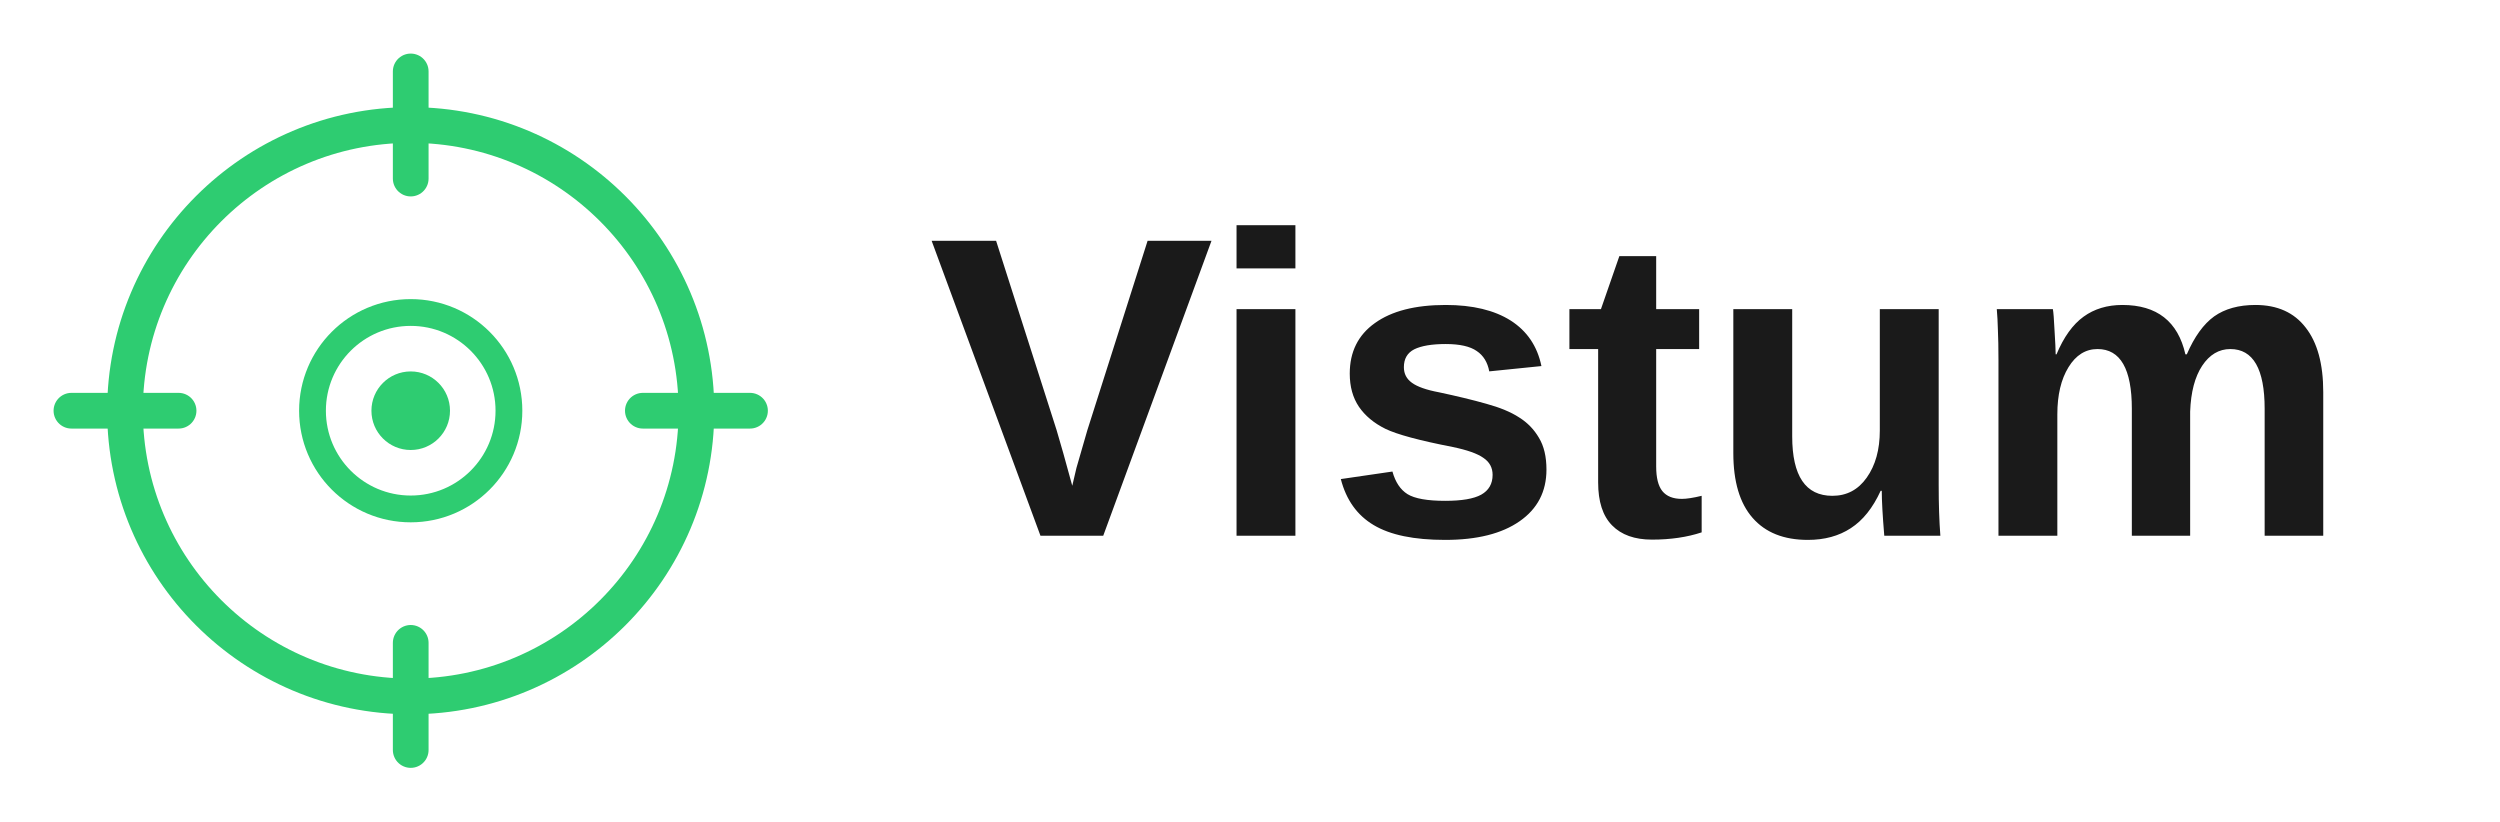
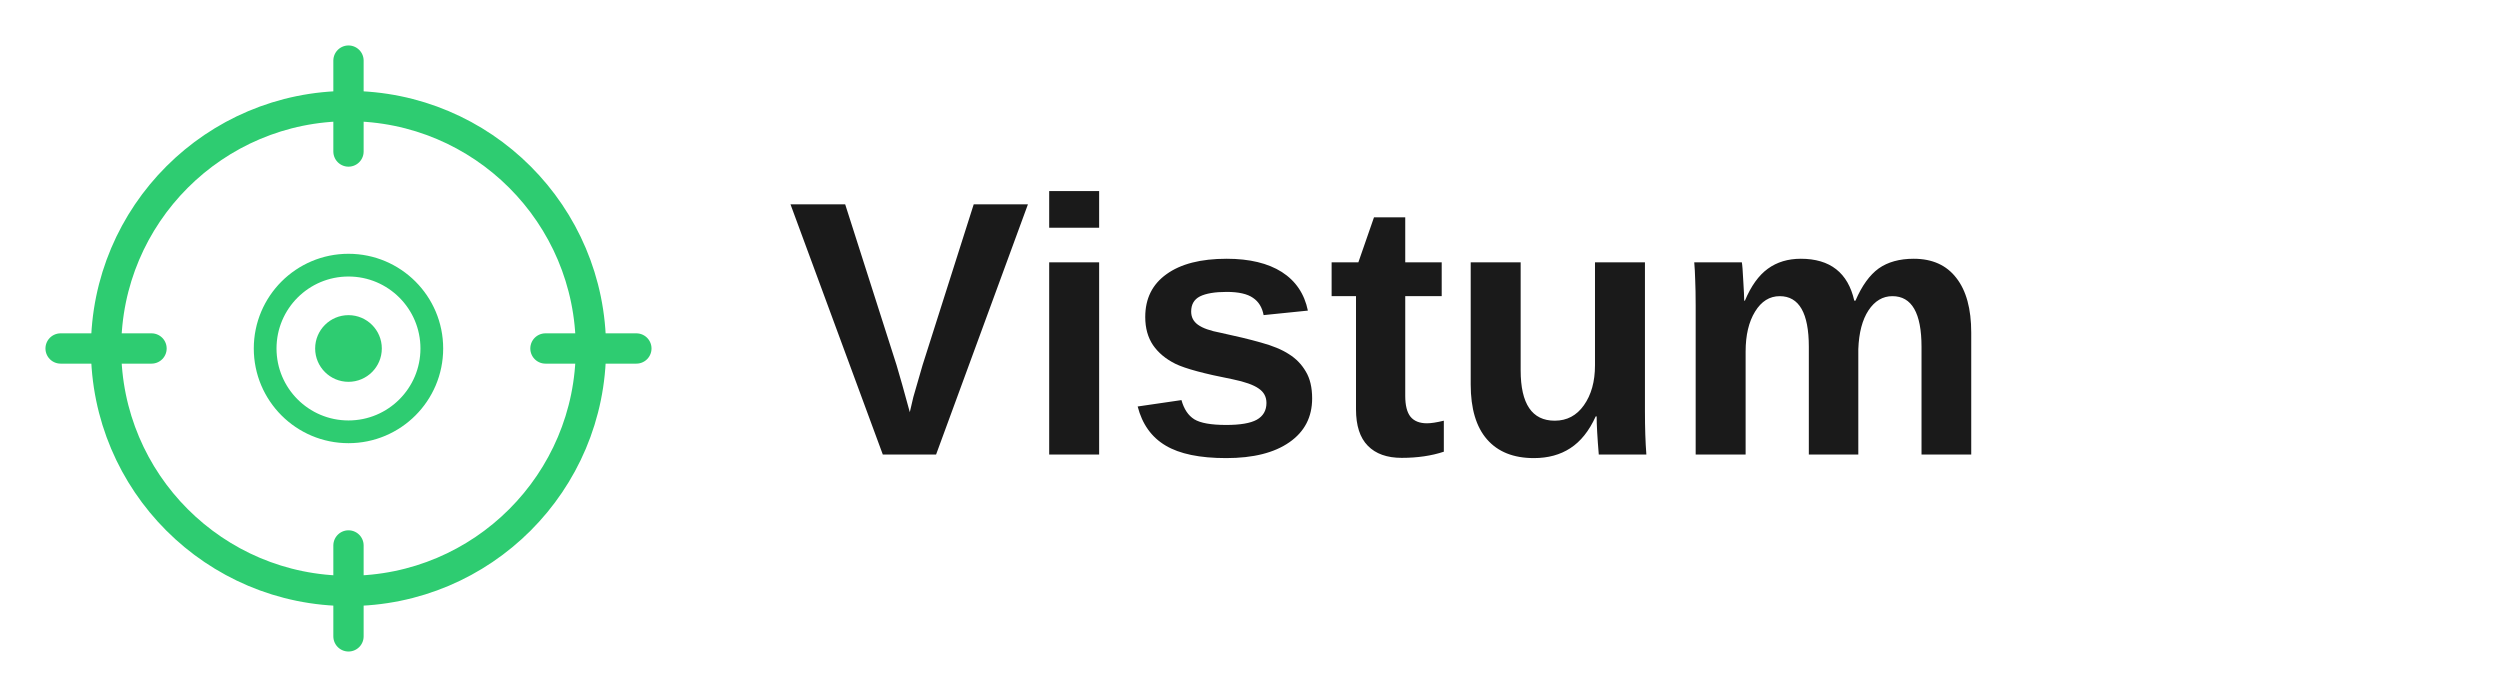
- <svg xmlns="http://www.w3.org/2000/svg" viewBox="0 0 140 46" width="140" height="46">
+ <svg xmlns="http://www.w3.org/2000/svg" viewBox="0 0 165 46" width="165" height="46">
  <circle cx="23" cy="23" r="16" fill="none" stroke="#2ECC71" stroke-width="2" />
  <circle cx="23" cy="23" r="5.5" fill="none" stroke="#2ECC71" stroke-width="1.5" />
  <circle cx="23" cy="23" r="2.2" fill="#2ECC71" />
  <line x1="23" y1="4" x2="23" y2="10" stroke="#2ECC71" stroke-width="2" stroke-linecap="round" />
  <line x1="23" y1="36" x2="23" y2="42" stroke="#2ECC71" stroke-width="2" stroke-linecap="round" />
  <line x1="4" y1="23" x2="10" y2="23" stroke="#2ECC71" stroke-width="2" stroke-linecap="round" />
  <line x1="36" y1="23" x2="42" y2="23" stroke="#2ECC71" stroke-width="2" stroke-linecap="round" />
  <text x="52" y="30" font-family="Montserrat, Arial Black, Arial, sans-serif" font-weight="700" font-size="24" fill="#1a1a1a">Vistum</text>
</svg>
